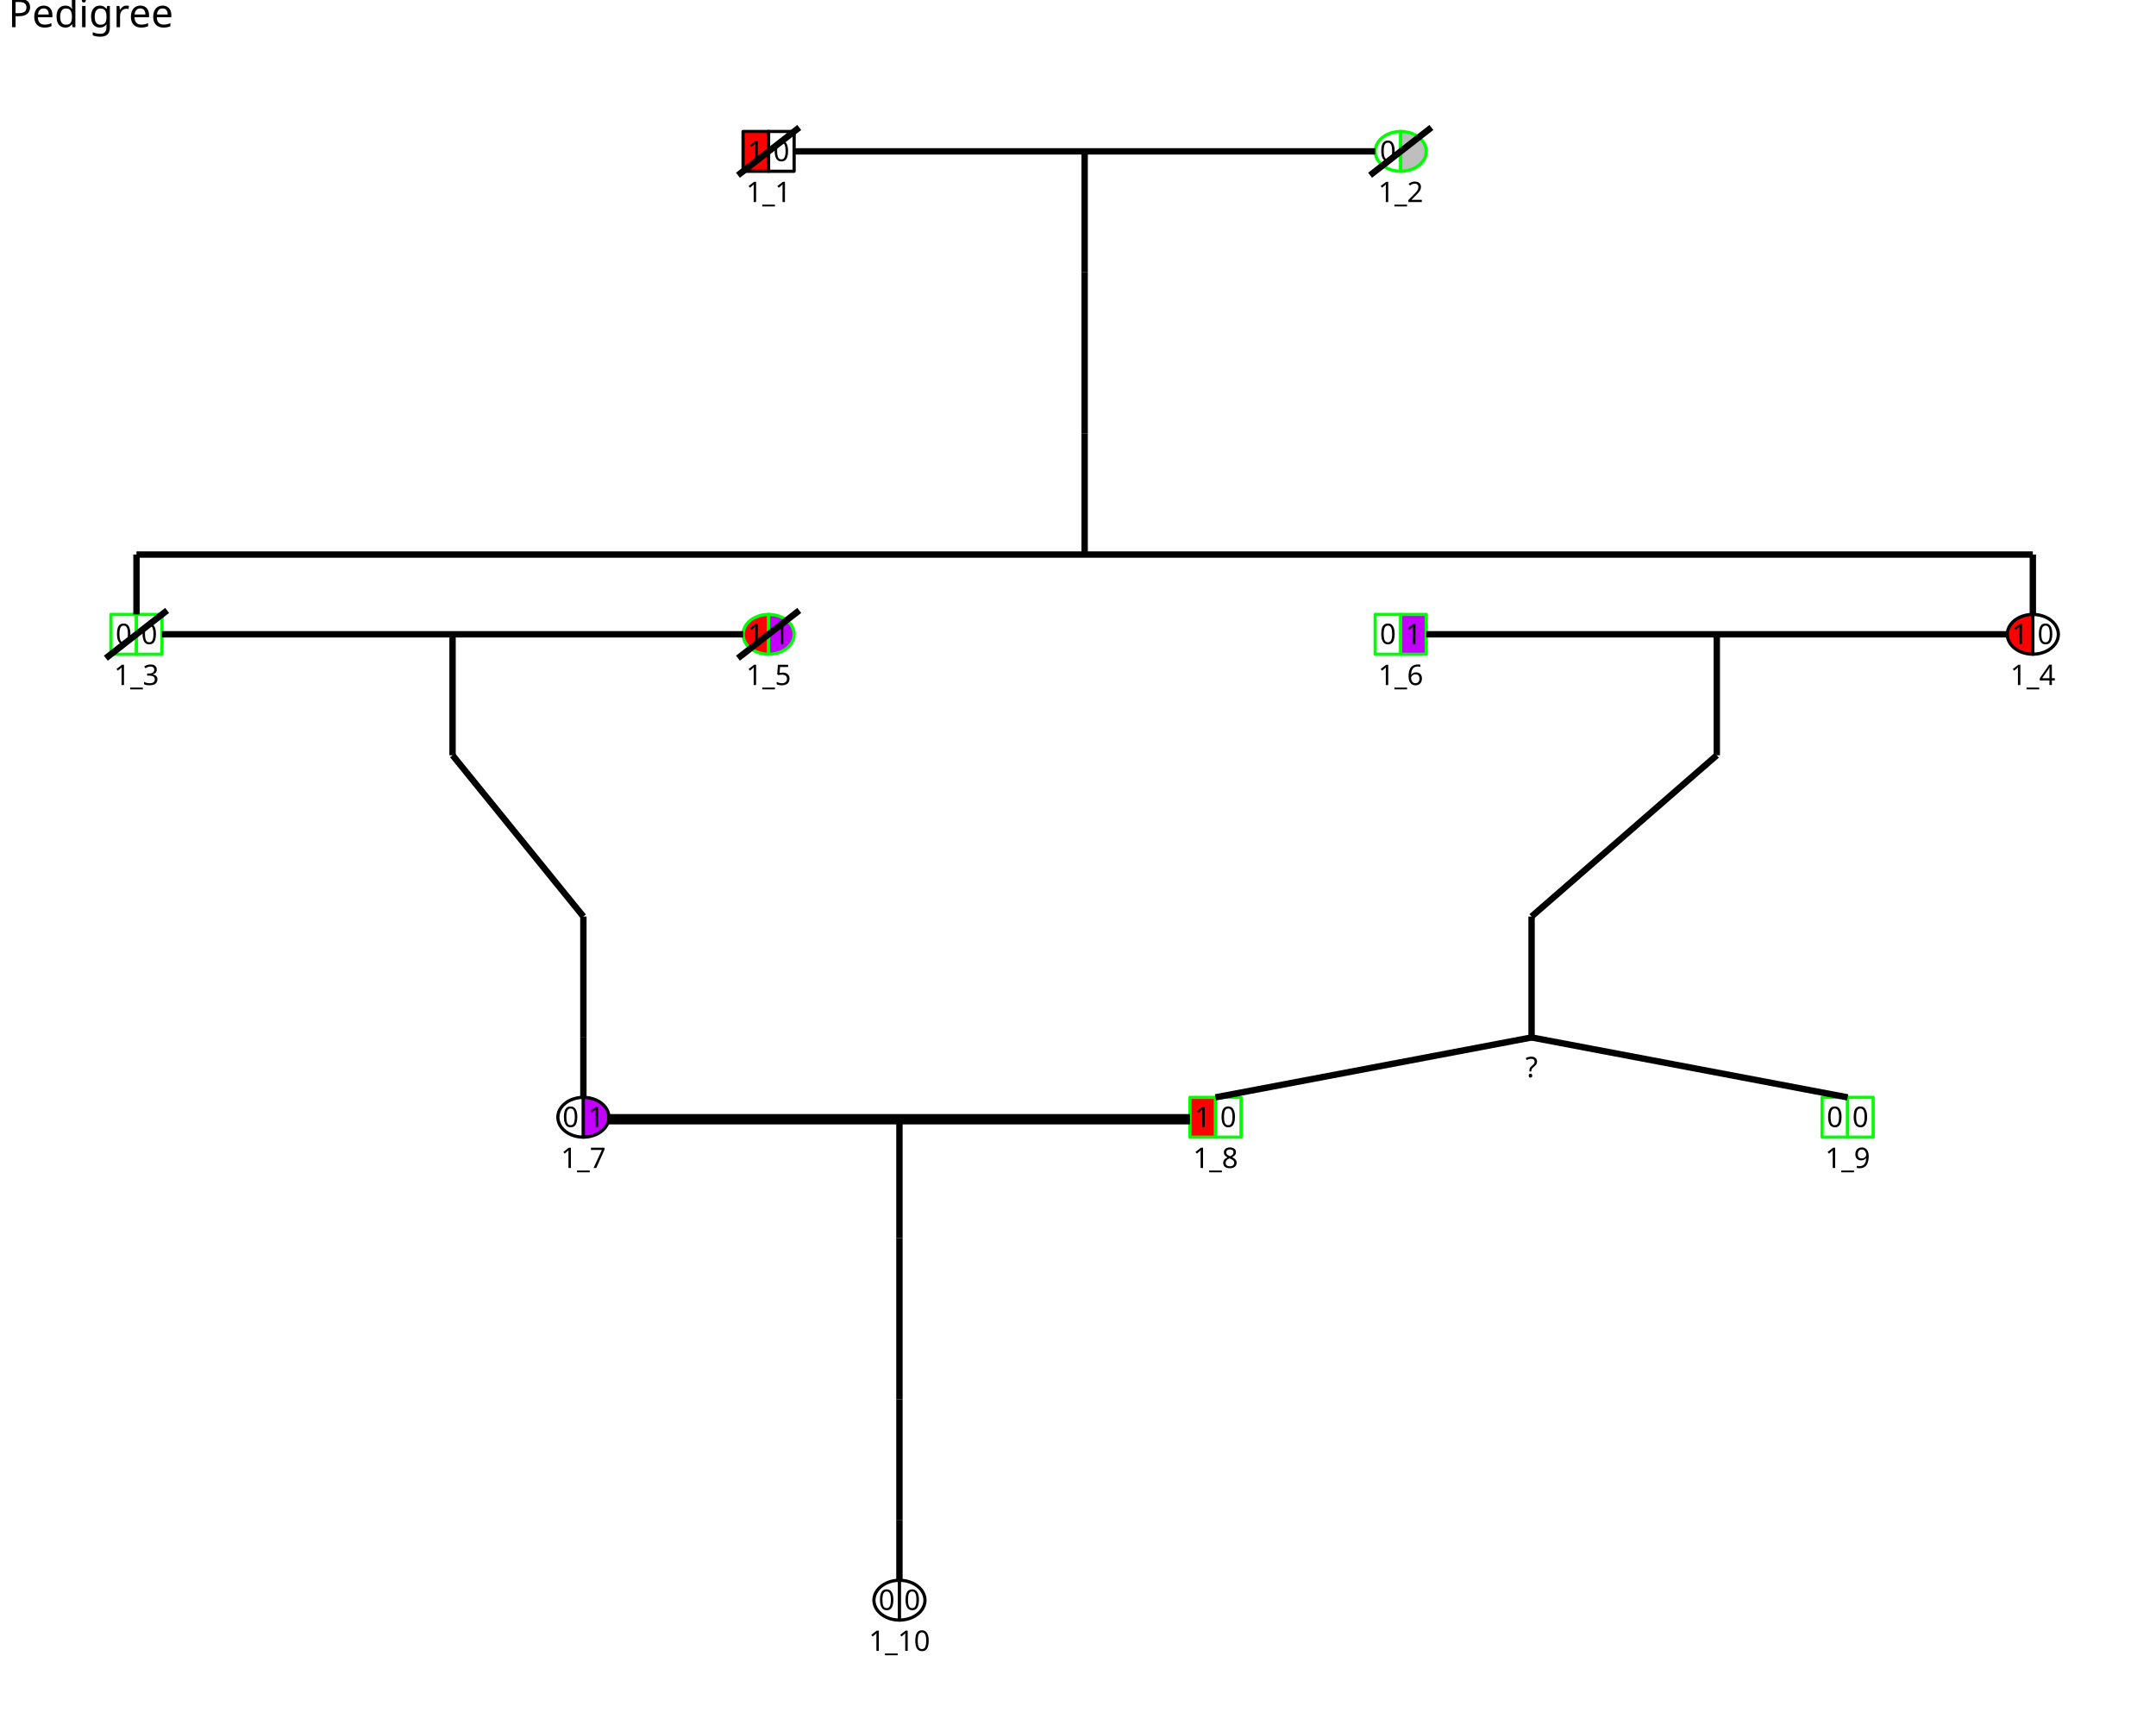
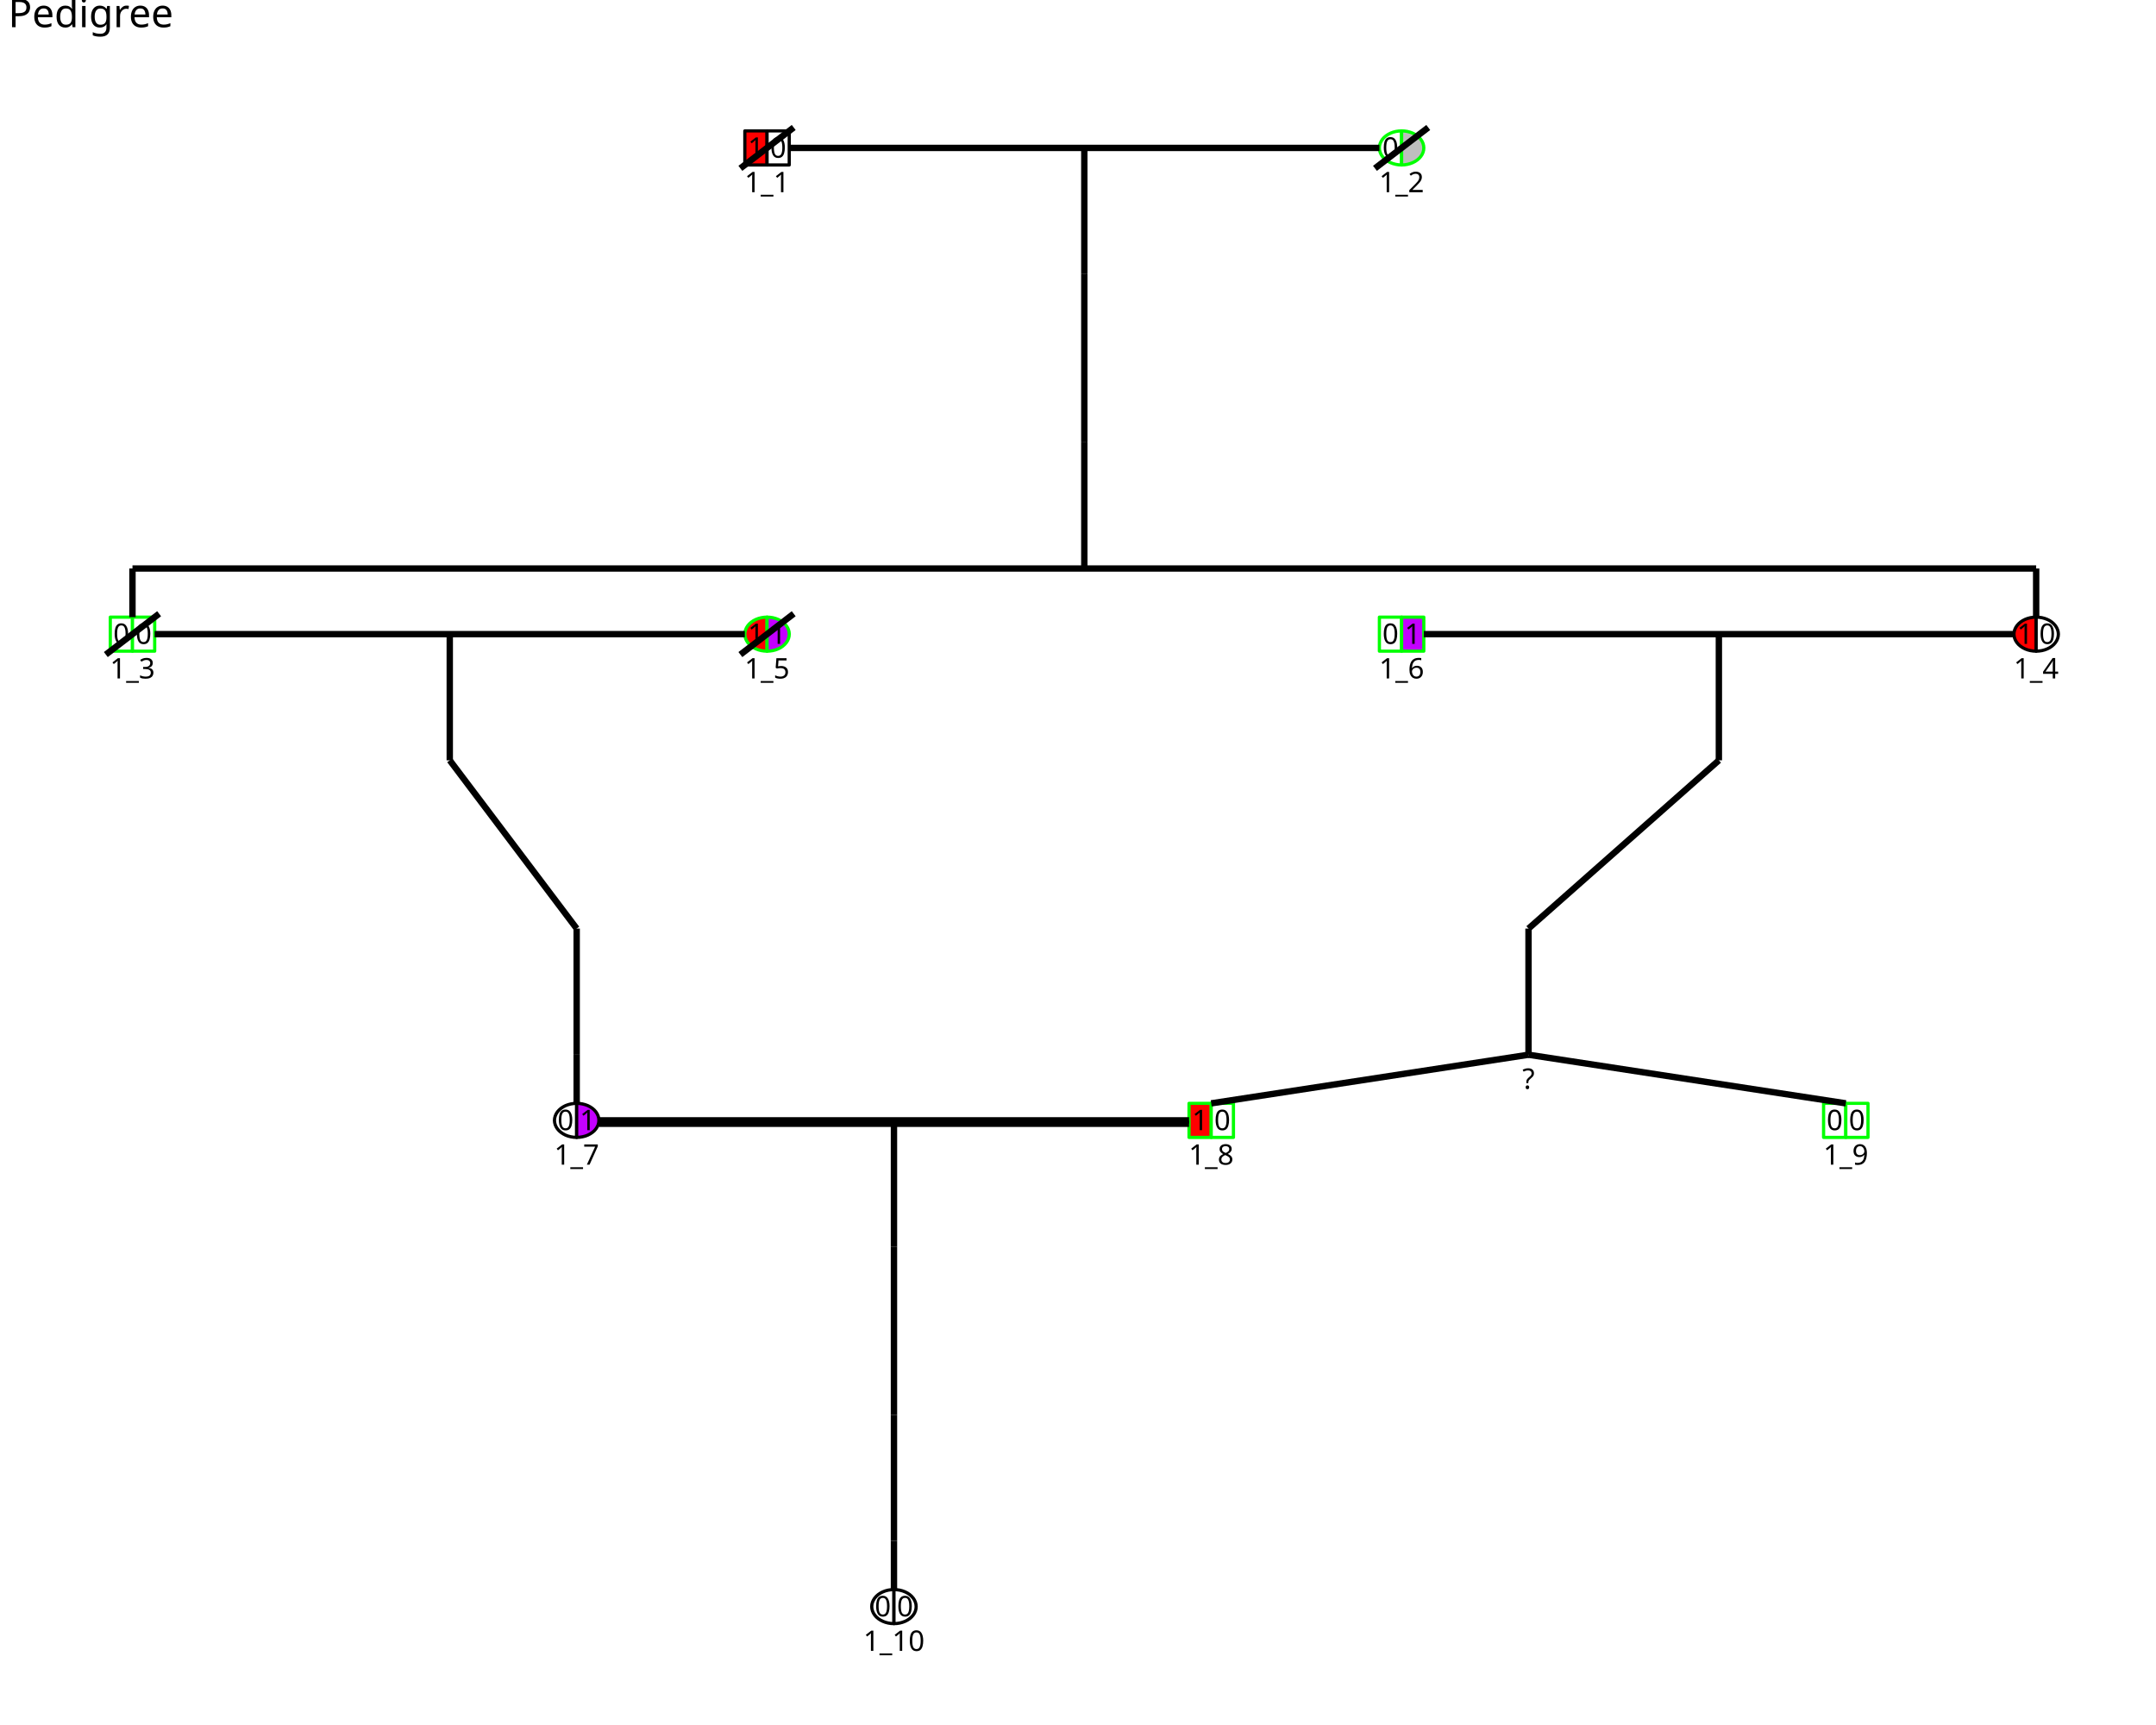
<svg xmlns="http://www.w3.org/2000/svg" class="svglite" data-engine-version="2.0" width="720.00pt" height="576.00pt" viewBox="0 0 720.00 576.00">
  <defs>
    <style type="text/css">
    .svglite line, .svglite polyline, .svglite polygon, .svglite path, .svglite rect, .svglite circle {
      fill: none;
      stroke: #000000;
      stroke-linecap: round;
      stroke-linejoin: round;
      stroke-miterlimit: 10.00;
    }
  </style>
  </defs>
  <rect width="100%" height="100%" style="stroke: none; fill: #FFFFFF;" />
  <defs>
    <clipPath id="cpMC4wMHw3MjAuMDB8MC4wMHw1NzYuMDA=">
      <rect x="0.00" y="0.00" width="720.00" height="576.00" />
    </clipPath>
  </defs>
  <g clip-path="url(#cpMC4wMHw3MjAuMDB8MC4wMHw1NzYuMDA=)">
    <rect x="0.00" y="0.00" width="720.00" height="576.00" style="stroke-width: 1.07; stroke: #FFFFFF; fill: #FFFFFF;" />
  </g>
  <defs>
    <clipPath id="cpMi43NHw3MjAuMDB8MTcuMzB8NTczLjI2">
      <rect x="2.74" y="17.30" width="717.26" height="555.96" />
    </clipPath>
  </defs>
  <g clip-path="url(#cpMi43NHw3MjAuMDB8MTcuMzB8NTczLjI2)">
    <rect x="2.74" y="17.30" width="717.26" height="555.96" style="stroke-width: 1.07; stroke: none;" />
-     <polygon points="256.67,50.55 256.67,43.90 248.15,43.90 248.15,57.19 256.67,57.19 " style="stroke-width: 1.07; stroke-linecap: butt; fill: #FF0000;" />
-     <polygon points="45.58,211.81 45.58,205.16 37.05,205.16 37.05,218.45 45.58,218.45 " style="stroke-width: 1.07; stroke: #00FF00; stroke-linecap: butt; fill: #FFFFFF;" />
-     <polygon points="194.82,373.06 194.82,366.42 193.71,366.48 192.62,366.65 191.56,366.93 190.56,367.31 189.63,367.79 188.79,368.37 188.06,369.02 187.44,369.74 186.94,370.52 186.58,371.34 186.37,372.20 186.29,373.06 186.37,373.93 186.58,374.78 186.94,375.61 187.44,376.39 188.06,377.11 188.79,377.76 189.63,378.33 190.56,378.82 191.56,379.20 192.62,379.48 193.71,379.65 194.82,379.71 " style="stroke-width: 1.07; stroke-linecap: butt; fill: #FFFFFF;" />
-     <polygon points="300.37,534.32 300.37,527.68 299.26,527.73 298.16,527.90 297.11,528.18 296.11,528.57 295.18,529.05 294.34,529.62 293.61,530.28 292.99,531.00 292.49,531.78 292.13,532.60 291.92,533.45 291.84,534.32 291.92,535.19 292.13,536.04 292.49,536.86 292.99,537.64 293.61,538.37 294.34,539.02 295.18,539.59 296.11,540.08 297.11,540.46 298.16,540.74 299.26,540.91 300.37,540.97 " style="stroke-width: 1.07; stroke-linecap: butt; fill: #FFFFFF;" />
-     <polygon points="467.77,50.55 467.77,43.90 466.66,43.96 465.56,44.13 464.51,44.41 463.51,44.79 462.58,45.28 461.74,45.85 461.01,46.50 460.39,47.23 459.89,48.00 459.53,48.83 459.32,49.68 459.24,50.55 459.32,51.41 459.53,52.27 459.89,53.09 460.39,53.87 461.01,54.59 461.74,55.25 462.58,55.82 463.51,56.30 464.51,56.69 465.56,56.96 466.66,57.13 467.77,57.19 " style="stroke-width: 1.07; stroke: #00FF00; stroke-linecap: butt; fill: #FFFFFF;" />
-     <polygon points="256.67,211.81 256.67,205.16 255.56,205.22 254.47,205.39 253.41,205.67 252.41,206.05 251.48,206.53 250.64,207.11 249.91,207.76 249.29,208.48 248.79,209.26 248.44,210.09 248.22,210.94 248.15,211.81 248.22,212.67 248.44,213.52 248.79,214.35 249.29,215.13 249.91,215.85 250.64,216.50 251.48,217.08 252.41,217.56 253.41,217.94 254.47,218.22 255.56,218.39 256.67,218.45 " style="stroke-width: 1.07; stroke: #00FF00; stroke-linecap: butt; fill: #FF0000;" />
-     <polygon points="405.92,373.06 405.92,366.42 397.39,366.42 397.39,379.71 405.92,379.71 " style="stroke-width: 1.07; stroke: #00FF00; stroke-linecap: butt; fill: #FF0000;" />
-     <polygon points="467.77,211.81 467.77,205.16 459.24,205.16 459.24,218.45 467.77,218.45 " style="stroke-width: 1.07; stroke: #00FF00; stroke-linecap: butt; fill: #FFFFFF;" />
-     <polygon points="617.02,373.06 617.02,366.42 608.49,366.42 608.49,379.71 617.02,379.71 " style="stroke-width: 1.07; stroke: #00FF00; stroke-linecap: butt; fill: #FFFFFF;" />
-     <polygon points="678.87,211.81 678.87,205.16 677.76,205.22 676.66,205.39 675.61,205.67 674.60,206.05 673.68,206.53 672.84,207.11 672.10,207.76 671.48,208.48 670.99,209.26 670.63,210.09 670.41,210.94 670.34,211.81 670.41,212.67 670.63,213.52 670.99,214.35 671.48,215.13 672.10,215.85 672.84,216.50 673.68,217.08 674.60,217.56 675.61,217.94 676.66,218.22 677.76,218.39 678.87,218.45 " style="stroke-width: 1.07; stroke-linecap: butt; fill: #FF0000;" />
-     <polygon points="256.67,50.55 256.67,57.19 265.20,57.19 265.20,43.90 256.67,43.90 " style="stroke-width: 1.07; stroke-linecap: butt; fill: #FFFFFF;" />
-     <polygon points="45.58,211.81 45.58,218.45 54.10,218.45 54.10,205.16 45.58,205.16 " style="stroke-width: 1.07; stroke: #00FF00; stroke-linecap: butt; fill: #FFFFFF;" />
-     <polygon points="194.82,373.06 194.82,379.71 195.94,379.65 197.03,379.48 198.09,379.20 199.09,378.82 200.01,378.33 200.85,377.76 201.59,377.11 202.21,376.39 202.70,375.61 203.06,374.78 203.28,373.93 203.35,373.06 203.28,372.20 203.06,371.34 202.70,370.52 202.21,369.74 201.59,369.02 200.85,368.37 200.01,367.79 199.09,367.31 198.09,366.93 197.03,366.65 195.94,366.48 194.82,366.42 " style="stroke-width: 1.07; stroke-linecap: butt; fill: #C300FF;" />
-     <polygon points="300.37,534.32 300.37,540.97 301.48,540.91 302.58,540.74 303.63,540.46 304.64,540.08 305.56,539.59 306.40,539.02 307.14,538.37 307.76,537.64 308.25,536.86 308.61,536.04 308.83,535.19 308.90,534.32 308.83,533.45 308.61,532.60 308.25,531.78 307.76,531.00 307.14,530.28 306.40,529.62 305.56,529.05 304.64,528.57 303.63,528.18 302.58,527.90 301.48,527.73 300.37,527.68 " style="stroke-width: 1.07; stroke-linecap: butt; fill: #FFFFFF;" />
-     <polygon points="467.77,50.55 467.77,57.19 468.88,57.13 469.98,56.96 471.04,56.69 472.04,56.30 472.96,55.82 473.80,55.25 474.54,54.59 475.16,53.87 475.65,53.09 476.01,52.27 476.23,51.41 476.30,50.55 476.23,49.68 476.01,48.83 475.65,48.00 475.16,47.23 474.54,46.50 473.80,45.85 472.96,45.28 472.04,44.79 471.04,44.41 469.98,44.13 468.88,43.96 467.77,43.90 " style="stroke-width: 1.07; stroke: #00FF00; stroke-linecap: butt; fill: #BEBEBE;" />
-     <polygon points="256.67,211.81 256.67,218.45 257.79,218.39 258.88,218.22 259.94,217.94 260.94,217.56 261.87,217.08 262.70,216.50 263.44,215.85 264.06,215.13 264.55,214.35 264.91,213.52 265.13,212.67 265.20,211.81 265.13,210.94 264.91,210.09 264.55,209.26 264.06,208.48 263.44,207.76 262.70,207.11 261.87,206.53 260.94,206.05 259.94,205.67 258.88,205.39 257.79,205.22 256.67,205.16 " style="stroke-width: 1.07; stroke: #00FF00; stroke-linecap: butt; fill: #C300FF;" />
-     <polygon points="405.92,373.06 405.92,379.71 414.45,379.71 414.45,366.42 405.92,366.42 " style="stroke-width: 1.07; stroke: #00FF00; stroke-linecap: butt; fill: #FFFFFF;" />
-     <polygon points="467.77,211.81 467.77,218.45 476.30,218.45 476.30,205.16 467.77,205.16 " style="stroke-width: 1.07; stroke: #00FF00; stroke-linecap: butt; fill: #C300FF;" />
-     <polygon points="617.02,373.06 617.02,379.71 625.55,379.71 625.55,366.42 617.02,366.42 " style="stroke-width: 1.07; stroke: #00FF00; stroke-linecap: butt; fill: #FFFFFF;" />
-     <polygon points="678.87,211.81 678.87,218.45 679.98,218.39 681.08,218.22 682.13,217.94 683.13,217.56 684.06,217.08 684.90,216.50 685.63,215.85 686.25,215.13 686.75,214.35 687.11,213.52 687.32,212.67 687.40,211.81 687.32,210.94 687.11,210.09 686.75,209.26 686.25,208.48 685.63,207.76 684.90,207.11 684.06,206.53 683.13,206.05 682.13,205.67 681.08,205.39 679.98,205.22 678.87,205.16 " style="stroke-width: 1.07; stroke-linecap: butt; fill: #FFFFFF;" />
-     <text x="252.41" y="53.81" text-anchor="middle" style="font-size: 9.48px; font-family: sans;" textLength="5.28px" lengthAdjust="spacingAndGlyphs">1</text>
-     <text x="41.31" y="215.07" text-anchor="middle" style="font-size: 9.48px; font-family: sans;" textLength="5.28px" lengthAdjust="spacingAndGlyphs">0</text>
-     <text x="190.56" y="376.33" text-anchor="middle" style="font-size: 9.48px; font-family: sans;" textLength="5.28px" lengthAdjust="spacingAndGlyphs">0</text>
-     <text x="296.11" y="537.58" text-anchor="middle" style="font-size: 9.48px; font-family: sans;" textLength="5.28px" lengthAdjust="spacingAndGlyphs">0</text>
-     <text x="463.51" y="53.81" text-anchor="middle" style="font-size: 9.48px; font-family: sans;" textLength="5.28px" lengthAdjust="spacingAndGlyphs">0</text>
-     <text x="252.41" y="215.07" text-anchor="middle" style="font-size: 9.48px; font-family: sans;" textLength="5.28px" lengthAdjust="spacingAndGlyphs">1</text>
-     <text x="401.66" y="376.33" text-anchor="middle" style="font-size: 9.48px; font-family: sans;" textLength="5.28px" lengthAdjust="spacingAndGlyphs">1</text>
-     <text x="463.51" y="215.07" text-anchor="middle" style="font-size: 9.48px; font-family: sans;" textLength="5.28px" lengthAdjust="spacingAndGlyphs">0</text>
-     <text x="612.75" y="376.33" text-anchor="middle" style="font-size: 9.48px; font-family: sans;" textLength="5.28px" lengthAdjust="spacingAndGlyphs">0</text>
-     <text x="674.60" y="215.07" text-anchor="middle" style="font-size: 9.48px; font-family: sans;" textLength="5.28px" lengthAdjust="spacingAndGlyphs">1</text>
-     <text x="260.94" y="53.81" text-anchor="middle" style="font-size: 9.48px; font-family: sans;" textLength="5.28px" lengthAdjust="spacingAndGlyphs">0</text>
-     <text x="49.84" y="215.07" text-anchor="middle" style="font-size: 9.48px; font-family: sans;" textLength="5.28px" lengthAdjust="spacingAndGlyphs">0</text>
-     <text x="199.09" y="376.33" text-anchor="middle" style="font-size: 9.48px; font-family: sans;" textLength="5.28px" lengthAdjust="spacingAndGlyphs">1</text>
-     <text x="304.64" y="537.58" text-anchor="middle" style="font-size: 9.48px; font-family: sans;" textLength="5.28px" lengthAdjust="spacingAndGlyphs">0</text>
-     <text x="260.94" y="215.07" text-anchor="middle" style="font-size: 9.48px; font-family: sans;" textLength="5.28px" lengthAdjust="spacingAndGlyphs">1</text>
-     <text x="410.18" y="376.33" text-anchor="middle" style="font-size: 9.48px; font-family: sans;" textLength="5.28px" lengthAdjust="spacingAndGlyphs">0</text>
-     <text x="472.04" y="215.07" text-anchor="middle" style="font-size: 9.48px; font-family: sans;" textLength="5.28px" lengthAdjust="spacingAndGlyphs">1</text>
-     <text x="621.28" y="376.33" text-anchor="middle" style="font-size: 9.48px; font-family: sans;" textLength="5.28px" lengthAdjust="spacingAndGlyphs">0</text>
-     <text x="683.13" y="215.07" text-anchor="middle" style="font-size: 9.48px; font-family: sans;" textLength="5.28px" lengthAdjust="spacingAndGlyphs">0</text>
-     <text x="256.67" y="67.48" text-anchor="middle" style="font-size: 9.48px; font-family: sans;" textLength="15.83px" lengthAdjust="spacingAndGlyphs">1_1</text>
-     <text x="45.58" y="228.74" text-anchor="middle" style="font-size: 9.48px; font-family: sans;" textLength="15.83px" lengthAdjust="spacingAndGlyphs">1_3</text>
-     <text x="194.82" y="390.00" text-anchor="middle" style="font-size: 9.48px; font-family: sans;" textLength="15.83px" lengthAdjust="spacingAndGlyphs">1_7</text>
-     <text x="300.37" y="551.25" text-anchor="middle" style="font-size: 9.48px; font-family: sans;" textLength="21.10px" lengthAdjust="spacingAndGlyphs">1_10</text>
-     <text x="467.77" y="67.48" text-anchor="middle" style="font-size: 9.48px; font-family: sans;" textLength="15.83px" lengthAdjust="spacingAndGlyphs">1_2</text>
-     <text x="256.67" y="228.74" text-anchor="middle" style="font-size: 9.48px; font-family: sans;" textLength="15.83px" lengthAdjust="spacingAndGlyphs">1_5</text>
-     <text x="405.92" y="390.00" text-anchor="middle" style="font-size: 9.48px; font-family: sans;" textLength="15.83px" lengthAdjust="spacingAndGlyphs">1_8</text>
-     <text x="467.77" y="228.74" text-anchor="middle" style="font-size: 9.48px; font-family: sans;" textLength="15.83px" lengthAdjust="spacingAndGlyphs">1_6</text>
-     <text x="617.02" y="390.00" text-anchor="middle" style="font-size: 9.48px; font-family: sans;" textLength="15.83px" lengthAdjust="spacingAndGlyphs">1_9</text>
-     <text x="678.87" y="228.74" text-anchor="middle" style="font-size: 9.48px; font-family: sans;" textLength="15.83px" lengthAdjust="spacingAndGlyphs">1_4</text>
-     <text x="511.47" y="359.69" text-anchor="middle" style="font-size: 9.48px; font-family: sans;" textLength="5.28px" lengthAdjust="spacingAndGlyphs">?</text>
-     <line x1="246.44" y1="58.52" x2="266.91" y2="42.57" style="stroke-width: 2.13; stroke-linecap: butt;" />
-     <line x1="35.34" y1="219.78" x2="55.81" y2="203.83" style="stroke-width: 2.13; stroke-linecap: butt;" />
-     <line x1="457.54" y1="58.52" x2="478.01" y2="42.57" style="stroke-width: 2.13; stroke-linecap: butt;" />
-     <line x1="246.44" y1="219.78" x2="266.91" y2="203.83" style="stroke-width: 2.13; stroke-linecap: butt;" />
-     <line x1="265.20" y1="50.55" x2="459.24" y2="50.55" style="stroke-width: 2.13; stroke-linecap: butt;" />
-     <line x1="54.10" y1="211.81" x2="248.15" y2="211.81" style="stroke-width: 2.13; stroke-linecap: butt;" />
-     <line x1="203.35" y1="373.06" x2="397.39" y2="373.06" style="stroke-width: 2.13; stroke-linecap: butt;" />
-     <line x1="476.30" y1="211.81" x2="670.34" y2="211.81" style="stroke-width: 2.13; stroke-linecap: butt;" />
-     <line x1="203.35" y1="374.39" x2="397.39" y2="374.39" style="stroke-width: 2.13; stroke-linecap: butt;" />
-     <line x1="45.58" y1="205.16" x2="45.58" y2="185.17" style="stroke-width: 2.13; stroke-linecap: butt;" />
-     <line x1="678.87" y1="205.16" x2="678.87" y2="185.17" style="stroke-width: 2.13; stroke-linecap: butt;" />
-     <line x1="45.58" y1="185.17" x2="678.87" y2="185.17" style="stroke-width: 2.13; stroke-linecap: butt;" />
-     <line x1="362.22" y1="185.17" x2="362.22" y2="144.78" style="stroke-width: 2.13; stroke-linecap: butt;" />
-     <line x1="362.22" y1="144.78" x2="362.22" y2="90.93" style="stroke-width: 2.13; stroke-linecap: butt;" />
-     <line x1="362.22" y1="90.93" x2="362.22" y2="50.55" style="stroke-width: 2.13; stroke-linecap: butt;" />
-     <line x1="194.82" y1="366.42" x2="194.82" y2="346.42" style="stroke-width: 2.13; stroke-linecap: butt;" />
-     <line x1="194.82" y1="346.42" x2="194.82" y2="346.42" style="stroke-width: 2.13; stroke-linecap: butt;" />
-     <line x1="194.82" y1="346.42" x2="194.82" y2="306.04" style="stroke-width: 2.13; stroke-linecap: butt;" />
-     <line x1="194.82" y1="306.04" x2="151.13" y2="252.19" style="stroke-width: 2.13; stroke-linecap: butt;" />
-     <line x1="151.13" y1="252.19" x2="151.13" y2="211.81" style="stroke-width: 2.13; stroke-linecap: butt;" />
-     <line x1="405.92" y1="366.42" x2="511.47" y2="346.42" style="stroke-width: 2.13; stroke-linecap: butt;" />
-     <line x1="617.02" y1="366.42" x2="511.47" y2="346.42" style="stroke-width: 2.13; stroke-linecap: butt;" />
-     <line x1="511.47" y1="346.42" x2="511.47" y2="346.42" style="stroke-width: 2.13; stroke-linecap: butt;" />
-     <line x1="511.47" y1="346.42" x2="511.47" y2="306.04" style="stroke-width: 2.13; stroke-linecap: butt;" />
-     <line x1="511.47" y1="306.04" x2="573.32" y2="252.19" style="stroke-width: 2.13; stroke-linecap: butt;" />
-     <line x1="573.32" y1="252.19" x2="573.32" y2="211.81" style="stroke-width: 2.13; stroke-linecap: butt;" />
-     <line x1="300.37" y1="527.68" x2="300.37" y2="507.68" style="stroke-width: 2.13; stroke-linecap: butt;" />
-     <line x1="300.37" y1="507.68" x2="300.37" y2="507.68" style="stroke-width: 2.13; stroke-linecap: butt;" />
-     <line x1="300.37" y1="507.68" x2="300.37" y2="467.30" style="stroke-width: 2.13; stroke-linecap: butt;" />
-     <line x1="300.37" y1="467.30" x2="300.37" y2="413.45" style="stroke-width: 2.13; stroke-linecap: butt;" />
-     <line x1="300.37" y1="413.45" x2="300.37" y2="373.06" style="stroke-width: 2.13; stroke-linecap: butt;" />
+     <polygon points="256.16,49.39 256.16,43.71 248.74,43.71 248.74,55.08 256.16,55.08 " style="stroke-width: 1.07; stroke-linecap: butt; fill: #FF0000;" />
+     <polygon points="44.24,211.75 44.24,206.07 36.83,206.07 36.83,217.43 44.24,217.43 " style="stroke-width: 1.07; stroke: #00FF00; stroke-linecap: butt; fill: #FFFFFF;" />
+     <polygon points="192.58,374.11 192.58,368.42 191.61,368.47 190.66,368.62 189.74,368.86 188.87,369.18 188.07,369.60 187.34,370.09 186.70,370.65 186.16,371.26 185.73,371.93 185.42,372.64 185.23,373.36 185.16,374.11 185.23,374.85 185.42,375.58 185.73,376.28 186.16,376.95 186.70,377.57 187.34,378.12 188.07,378.61 188.87,379.03 189.74,379.36 190.66,379.59 191.61,379.74 192.58,379.79 " style="stroke-width: 1.07; stroke-linecap: butt; fill: #FFFFFF;" />
+     <polygon points="298.54,536.46 298.54,530.78 297.57,530.83 296.62,530.97 295.70,531.21 294.83,531.54 294.02,531.95 293.29,532.44 292.65,533.00 292.11,533.62 291.69,534.29 291.37,534.99 291.18,535.72 291.12,536.46 291.18,537.20 291.37,537.93 291.69,538.64 292.11,539.30 292.65,539.92 293.29,540.48 294.02,540.97 294.83,541.38 295.70,541.71 296.62,541.95 297.57,542.10 298.54,542.14 " style="stroke-width: 1.07; stroke-linecap: butt; fill: #FFFFFF;" />
+     <polygon points="468.07,49.39 468.07,43.71 467.10,43.76 466.15,43.90 465.23,44.14 464.36,44.47 463.55,44.89 462.82,45.38 462.18,45.93 461.64,46.55 461.22,47.22 460.90,47.92 460.71,48.65 460.65,49.39 460.71,50.14 460.90,50.86 461.22,51.57 461.64,52.23 462.18,52.85 462.82,53.41 463.55,53.90 464.36,54.31 465.23,54.64 466.15,54.88 467.10,55.03 468.07,55.08 " style="stroke-width: 1.07; stroke: #00FF00; stroke-linecap: butt; fill: #FFFFFF;" />
+     <polygon points="256.16,211.75 256.16,206.07 255.19,206.12 254.24,206.26 253.32,206.50 252.45,206.83 251.64,207.24 250.91,207.73 250.27,208.29 249.73,208.91 249.30,209.58 248.99,210.28 248.80,211.01 248.74,211.75 248.80,212.49 248.99,213.22 249.30,213.92 249.73,214.59 250.27,215.21 250.91,215.77 251.64,216.26 252.45,216.67 253.32,217.00 254.24,217.24 255.19,217.38 256.16,217.43 " style="stroke-width: 1.07; stroke: #00FF00; stroke-linecap: butt; fill: #FF0000;" />
+     <polygon points="404.49,374.11 404.49,368.42 397.08,368.42 397.08,379.79 404.49,379.79 " style="stroke-width: 1.07; stroke: #00FF00; stroke-linecap: butt; fill: #FF0000;" />
+     <polygon points="468.07,211.75 468.07,206.07 460.65,206.07 460.65,217.43 468.07,217.43 " style="stroke-width: 1.07; stroke: #00FF00; stroke-linecap: butt; fill: #FFFFFF;" />
+     <polygon points="616.41,374.11 616.41,368.42 608.99,368.42 608.99,379.79 616.41,379.79 " style="stroke-width: 1.07; stroke: #00FF00; stroke-linecap: butt; fill: #FFFFFF;" />
+     <polygon points="679.98,211.75 679.98,206.07 679.01,206.12 678.06,206.26 677.14,206.50 676.27,206.83 675.47,207.24 674.74,207.73 674.10,208.29 673.56,208.91 673.13,209.58 672.82,210.28 672.63,211.01 672.56,211.75 672.63,212.49 672.82,213.22 673.13,213.92 673.56,214.59 674.10,215.21 674.74,215.77 675.47,216.26 676.27,216.67 677.14,217.00 678.06,217.24 679.01,217.38 679.98,217.43 " style="stroke-width: 1.07; stroke-linecap: butt; fill: #FF0000;" />
+     <polygon points="256.16,49.39 256.16,55.08 263.57,55.08 263.57,43.71 256.16,43.71 " style="stroke-width: 1.07; stroke-linecap: butt; fill: #FFFFFF;" />
+     <polygon points="44.24,211.75 44.24,217.43 51.66,217.43 51.66,206.07 44.24,206.07 " style="stroke-width: 1.07; stroke: #00FF00; stroke-linecap: butt; fill: #FFFFFF;" />
+     <polygon points="192.58,374.11 192.58,379.79 193.55,379.74 194.50,379.59 195.42,379.36 196.29,379.03 197.10,378.61 197.83,378.12 198.47,377.57 199.00,376.95 199.43,376.28 199.75,375.58 199.94,374.85 200.00,374.11 199.94,373.36 199.75,372.64 199.43,371.93 199.00,371.26 198.47,370.65 197.83,370.09 197.10,369.60 196.29,369.18 195.42,368.86 194.50,368.62 193.55,368.47 192.58,368.42 " style="stroke-width: 1.07; stroke-linecap: butt; fill: #C300FF;" />
+     <polygon points="298.54,536.46 298.54,542.14 299.51,542.10 300.46,541.95 301.38,541.71 302.25,541.38 303.05,540.97 303.78,540.48 304.42,539.92 304.96,539.30 305.39,538.64 305.70,537.93 305.89,537.20 305.95,536.46 305.89,535.72 305.70,534.99 305.39,534.29 304.96,533.62 304.42,533.00 303.78,532.44 303.05,531.95 302.25,531.54 301.38,531.21 300.46,530.97 299.51,530.83 298.54,530.78 " style="stroke-width: 1.07; stroke-linecap: butt; fill: #FFFFFF;" />
+     <polygon points="468.07,49.39 468.07,55.08 469.04,55.03 469.99,54.88 470.91,54.64 471.78,54.31 472.58,53.90 473.31,53.41 473.95,52.85 474.49,52.23 474.92,51.57 475.23,50.86 475.42,50.14 475.48,49.39 475.42,48.65 475.23,47.92 474.92,47.22 474.49,46.55 473.95,45.93 473.31,45.38 472.58,44.89 471.78,44.47 470.91,44.14 469.99,43.90 469.04,43.76 468.07,43.71 " style="stroke-width: 1.07; stroke: #00FF00; stroke-linecap: butt; fill: #BEBEBE;" />
+     <polygon points="256.16,211.75 256.16,217.43 257.12,217.38 258.07,217.24 258.99,217.00 259.86,216.67 260.67,216.26 261.40,215.77 262.04,215.21 262.58,214.59 263.01,213.92 263.32,213.22 263.51,212.49 263.57,211.75 263.51,211.01 263.32,210.28 263.01,209.58 262.58,208.91 262.04,208.29 261.40,207.73 260.67,207.24 259.86,206.83 258.99,206.50 258.07,206.26 257.12,206.12 256.16,206.07 " style="stroke-width: 1.07; stroke: #00FF00; stroke-linecap: butt; fill: #C300FF;" />
+     <polygon points="404.49,374.11 404.49,379.79 411.91,379.79 411.91,368.42 404.49,368.42 " style="stroke-width: 1.07; stroke: #00FF00; stroke-linecap: butt; fill: #FFFFFF;" />
+     <polygon points="468.07,211.75 468.07,217.43 475.48,217.43 475.48,206.07 468.07,206.07 " style="stroke-width: 1.07; stroke: #00FF00; stroke-linecap: butt; fill: #C300FF;" />
+     <polygon points="616.41,374.11 616.41,379.79 623.82,379.79 623.82,368.42 616.41,368.42 " style="stroke-width: 1.07; stroke: #00FF00; stroke-linecap: butt; fill: #FFFFFF;" />
+     <polygon points="679.98,211.75 679.98,217.43 680.95,217.38 681.90,217.24 682.82,217.00 683.69,216.67 684.50,216.26 685.22,215.77 685.86,215.21 686.40,214.59 686.83,213.92 687.14,213.22 687.33,212.49 687.40,211.75 687.33,211.01 687.14,210.28 686.83,209.58 686.40,208.91 685.86,208.29 685.22,207.73 684.50,207.24 683.69,206.83 682.82,206.50 681.90,206.26 680.95,206.12 679.98,206.07 " style="stroke-width: 1.07; stroke-linecap: butt; fill: #FFFFFF;" />
+     <text x="252.45" y="52.66" text-anchor="middle" style="font-size: 9.48px; font-family: sans;" textLength="5.28px" lengthAdjust="spacingAndGlyphs">1</text>
+     <text x="40.53" y="215.01" text-anchor="middle" style="font-size: 9.48px; font-family: sans;" textLength="5.28px" lengthAdjust="spacingAndGlyphs">0</text>
+     <text x="188.87" y="377.37" text-anchor="middle" style="font-size: 9.48px; font-family: sans;" textLength="5.28px" lengthAdjust="spacingAndGlyphs">0</text>
+     <text x="294.83" y="539.73" text-anchor="middle" style="font-size: 9.48px; font-family: sans;" textLength="5.28px" lengthAdjust="spacingAndGlyphs">0</text>
+     <text x="464.36" y="52.66" text-anchor="middle" style="font-size: 9.48px; font-family: sans;" textLength="5.28px" lengthAdjust="spacingAndGlyphs">0</text>
+     <text x="252.45" y="215.01" text-anchor="middle" style="font-size: 9.48px; font-family: sans;" textLength="5.28px" lengthAdjust="spacingAndGlyphs">1</text>
+     <text x="400.79" y="377.37" text-anchor="middle" style="font-size: 9.48px; font-family: sans;" textLength="5.28px" lengthAdjust="spacingAndGlyphs">1</text>
+     <text x="464.36" y="215.01" text-anchor="middle" style="font-size: 9.48px; font-family: sans;" textLength="5.28px" lengthAdjust="spacingAndGlyphs">0</text>
+     <text x="612.70" y="377.37" text-anchor="middle" style="font-size: 9.48px; font-family: sans;" textLength="5.28px" lengthAdjust="spacingAndGlyphs">0</text>
+     <text x="676.27" y="215.01" text-anchor="middle" style="font-size: 9.48px; font-family: sans;" textLength="5.28px" lengthAdjust="spacingAndGlyphs">1</text>
+     <text x="259.86" y="52.66" text-anchor="middle" style="font-size: 9.48px; font-family: sans;" textLength="5.28px" lengthAdjust="spacingAndGlyphs">0</text>
+     <text x="47.95" y="215.01" text-anchor="middle" style="font-size: 9.48px; font-family: sans;" textLength="5.28px" lengthAdjust="spacingAndGlyphs">0</text>
+     <text x="196.29" y="377.37" text-anchor="middle" style="font-size: 9.48px; font-family: sans;" textLength="5.28px" lengthAdjust="spacingAndGlyphs">1</text>
+     <text x="302.25" y="539.73" text-anchor="middle" style="font-size: 9.48px; font-family: sans;" textLength="5.28px" lengthAdjust="spacingAndGlyphs">0</text>
+     <text x="259.86" y="215.01" text-anchor="middle" style="font-size: 9.48px; font-family: sans;" textLength="5.28px" lengthAdjust="spacingAndGlyphs">1</text>
+     <text x="408.20" y="377.37" text-anchor="middle" style="font-size: 9.48px; font-family: sans;" textLength="5.28px" lengthAdjust="spacingAndGlyphs">0</text>
+     <text x="471.78" y="215.01" text-anchor="middle" style="font-size: 9.48px; font-family: sans;" textLength="5.28px" lengthAdjust="spacingAndGlyphs">1</text>
+     <text x="620.12" y="377.37" text-anchor="middle" style="font-size: 9.48px; font-family: sans;" textLength="5.28px" lengthAdjust="spacingAndGlyphs">0</text>
+     <text x="683.69" y="215.01" text-anchor="middle" style="font-size: 9.48px; font-family: sans;" textLength="5.28px" lengthAdjust="spacingAndGlyphs">0</text>
+     <text x="256.16" y="64.18" text-anchor="middle" style="font-size: 9.48px; font-family: sans;" textLength="15.83px" lengthAdjust="spacingAndGlyphs">1_1</text>
+     <text x="44.24" y="226.54" text-anchor="middle" style="font-size: 9.48px; font-family: sans;" textLength="15.83px" lengthAdjust="spacingAndGlyphs">1_3</text>
+     <text x="192.58" y="388.90" text-anchor="middle" style="font-size: 9.48px; font-family: sans;" textLength="15.83px" lengthAdjust="spacingAndGlyphs">1_7</text>
+     <text x="298.54" y="551.25" text-anchor="middle" style="font-size: 9.48px; font-family: sans;" textLength="21.10px" lengthAdjust="spacingAndGlyphs">1_10</text>
+     <text x="468.07" y="64.18" text-anchor="middle" style="font-size: 9.48px; font-family: sans;" textLength="15.83px" lengthAdjust="spacingAndGlyphs">1_2</text>
+     <text x="256.16" y="226.54" text-anchor="middle" style="font-size: 9.48px; font-family: sans;" textLength="15.83px" lengthAdjust="spacingAndGlyphs">1_5</text>
+     <text x="404.49" y="388.90" text-anchor="middle" style="font-size: 9.48px; font-family: sans;" textLength="15.83px" lengthAdjust="spacingAndGlyphs">1_8</text>
+     <text x="468.07" y="226.54" text-anchor="middle" style="font-size: 9.48px; font-family: sans;" textLength="15.83px" lengthAdjust="spacingAndGlyphs">1_6</text>
+     <text x="616.41" y="388.90" text-anchor="middle" style="font-size: 9.48px; font-family: sans;" textLength="15.83px" lengthAdjust="spacingAndGlyphs">1_9</text>
+     <text x="679.98" y="226.54" text-anchor="middle" style="font-size: 9.48px; font-family: sans;" textLength="15.83px" lengthAdjust="spacingAndGlyphs">1_4</text>
+     <text x="510.45" y="363.57" text-anchor="middle" style="font-size: 9.48px; font-family: sans;" textLength="5.28px" lengthAdjust="spacingAndGlyphs">?</text>
+     <line x1="247.25" y1="56.21" x2="265.06" y2="42.57" style="stroke-width: 2.13; stroke-linecap: butt;" />
+     <line x1="35.34" y1="218.57" x2="53.14" y2="204.93" style="stroke-width: 2.13; stroke-linecap: butt;" />
+     <line x1="459.17" y1="56.21" x2="476.97" y2="42.57" style="stroke-width: 2.13; stroke-linecap: butt;" />
+     <line x1="247.25" y1="218.57" x2="265.06" y2="204.93" style="stroke-width: 2.13; stroke-linecap: butt;" />
+     <line x1="263.57" y1="49.39" x2="460.65" y2="49.39" style="stroke-width: 2.13; stroke-linecap: butt;" />
+     <line x1="51.66" y1="211.75" x2="248.74" y2="211.75" style="stroke-width: 2.13; stroke-linecap: butt;" />
+     <line x1="200.00" y1="374.11" x2="397.08" y2="374.11" style="stroke-width: 2.13; stroke-linecap: butt;" />
+     <line x1="475.48" y1="211.75" x2="672.56" y2="211.75" style="stroke-width: 2.13; stroke-linecap: butt;" />
+     <line x1="200.00" y1="375.24" x2="397.08" y2="375.24" style="stroke-width: 2.13; stroke-linecap: butt;" />
+     <line x1="44.24" y1="206.07" x2="44.24" y2="189.83" style="stroke-width: 2.13; stroke-linecap: butt;" />
+     <line x1="679.98" y1="206.07" x2="679.98" y2="189.83" style="stroke-width: 2.13; stroke-linecap: butt;" />
+     <line x1="44.24" y1="189.83" x2="679.98" y2="189.83" style="stroke-width: 2.13; stroke-linecap: butt;" />
+     <line x1="362.11" y1="189.83" x2="362.11" y2="147.70" style="stroke-width: 2.13; stroke-linecap: butt;" />
+     <line x1="362.11" y1="147.70" x2="362.11" y2="91.53" style="stroke-width: 2.13; stroke-linecap: butt;" />
+     <line x1="362.11" y1="91.53" x2="362.11" y2="49.39" style="stroke-width: 2.13; stroke-linecap: butt;" />
+     <line x1="192.58" y1="368.42" x2="192.58" y2="352.19" style="stroke-width: 2.13; stroke-linecap: butt;" />
+     <line x1="192.58" y1="352.19" x2="192.58" y2="352.19" style="stroke-width: 2.13; stroke-linecap: butt;" />
+     <line x1="192.58" y1="352.19" x2="192.58" y2="310.06" style="stroke-width: 2.13; stroke-linecap: butt;" />
+     <line x1="192.58" y1="310.06" x2="150.20" y2="253.88" style="stroke-width: 2.13; stroke-linecap: butt;" />
+     <line x1="150.20" y1="253.88" x2="150.20" y2="211.75" style="stroke-width: 2.13; stroke-linecap: butt;" />
+     <line x1="404.49" y1="368.42" x2="510.45" y2="352.19" style="stroke-width: 2.13; stroke-linecap: butt;" />
+     <line x1="616.41" y1="368.42" x2="510.45" y2="352.19" style="stroke-width: 2.13; stroke-linecap: butt;" />
+     <line x1="510.45" y1="352.19" x2="510.45" y2="352.19" style="stroke-width: 2.13; stroke-linecap: butt;" />
+     <line x1="510.45" y1="352.19" x2="510.45" y2="310.06" style="stroke-width: 2.13; stroke-linecap: butt;" />
+     <line x1="510.45" y1="310.06" x2="574.02" y2="253.88" style="stroke-width: 2.13; stroke-linecap: butt;" />
+     <line x1="574.02" y1="253.88" x2="574.02" y2="211.75" style="stroke-width: 2.13; stroke-linecap: butt;" />
+     <line x1="298.54" y1="530.78" x2="298.54" y2="514.54" style="stroke-width: 2.13; stroke-linecap: butt;" />
+     <line x1="298.54" y1="514.54" x2="298.54" y2="514.54" style="stroke-width: 2.13; stroke-linecap: butt;" />
+     <line x1="298.54" y1="514.54" x2="298.54" y2="472.41" style="stroke-width: 2.13; stroke-linecap: butt;" />
+     <line x1="298.54" y1="472.41" x2="298.54" y2="416.24" style="stroke-width: 2.13; stroke-linecap: butt;" />
+     <line x1="298.54" y1="416.24" x2="298.54" y2="374.11" style="stroke-width: 2.13; stroke-linecap: butt;" />
  </g>
  <g clip-path="url(#cpMC4wMHw3MjAuMDB8MC4wMHw1NzYuMDA=)">
    <text x="2.74" y="9.08" style="font-size: 13.20px; font-family: sans;" textLength="52.84px" lengthAdjust="spacingAndGlyphs">Pedigree</text>
  </g>
</svg>
